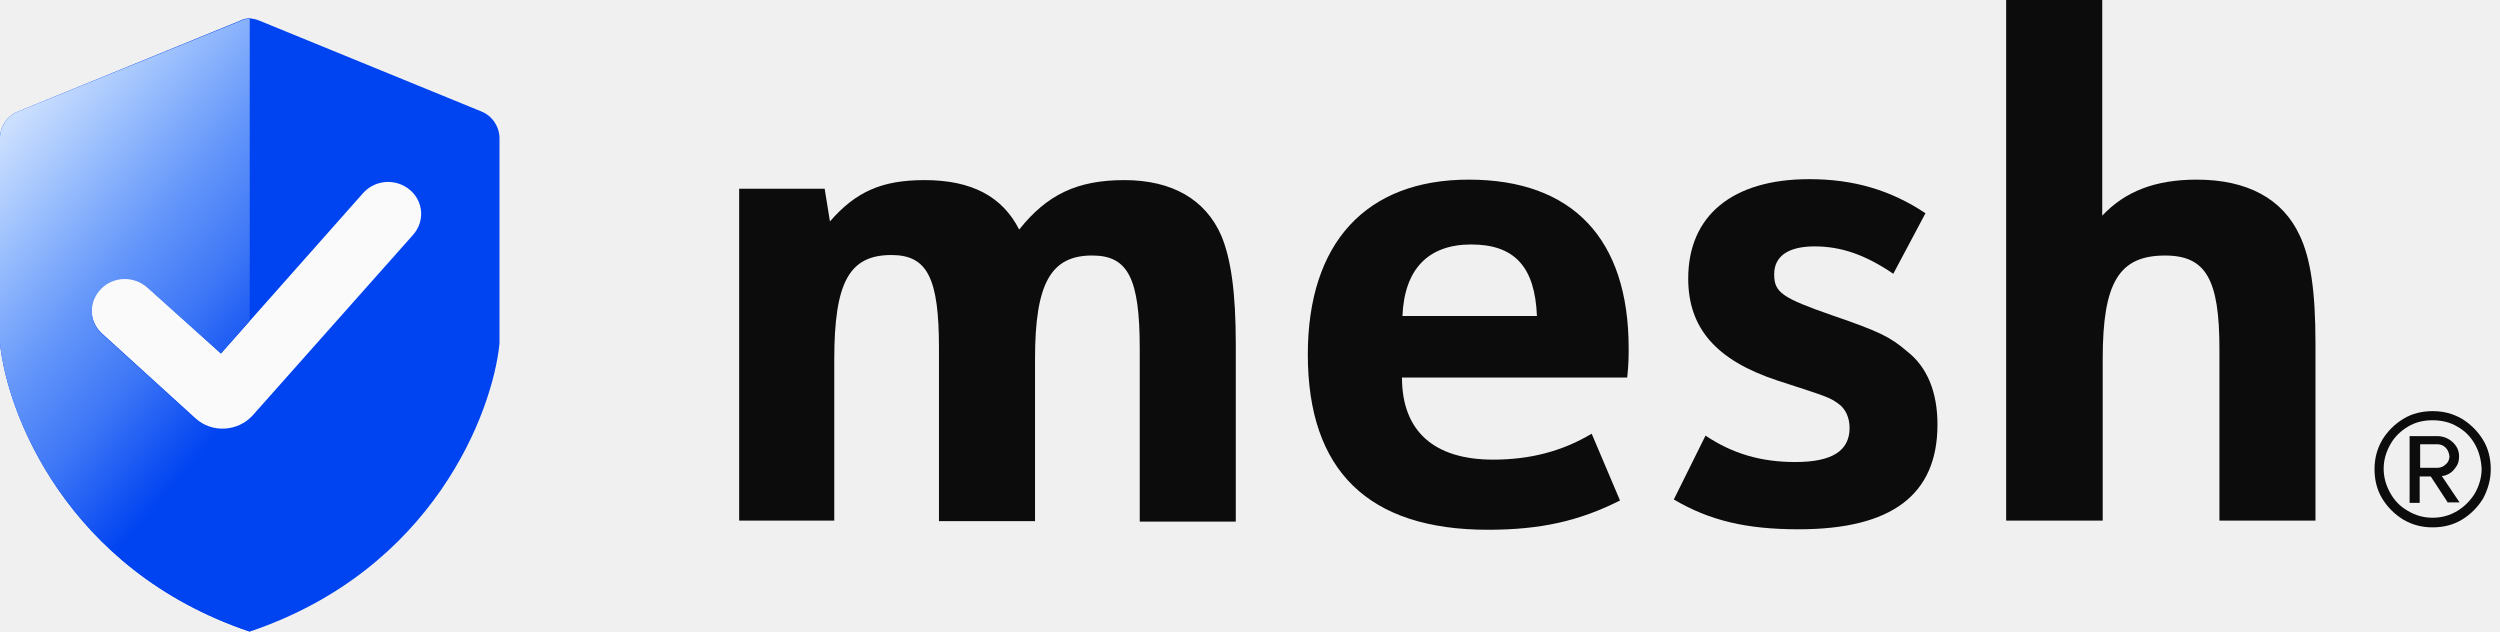
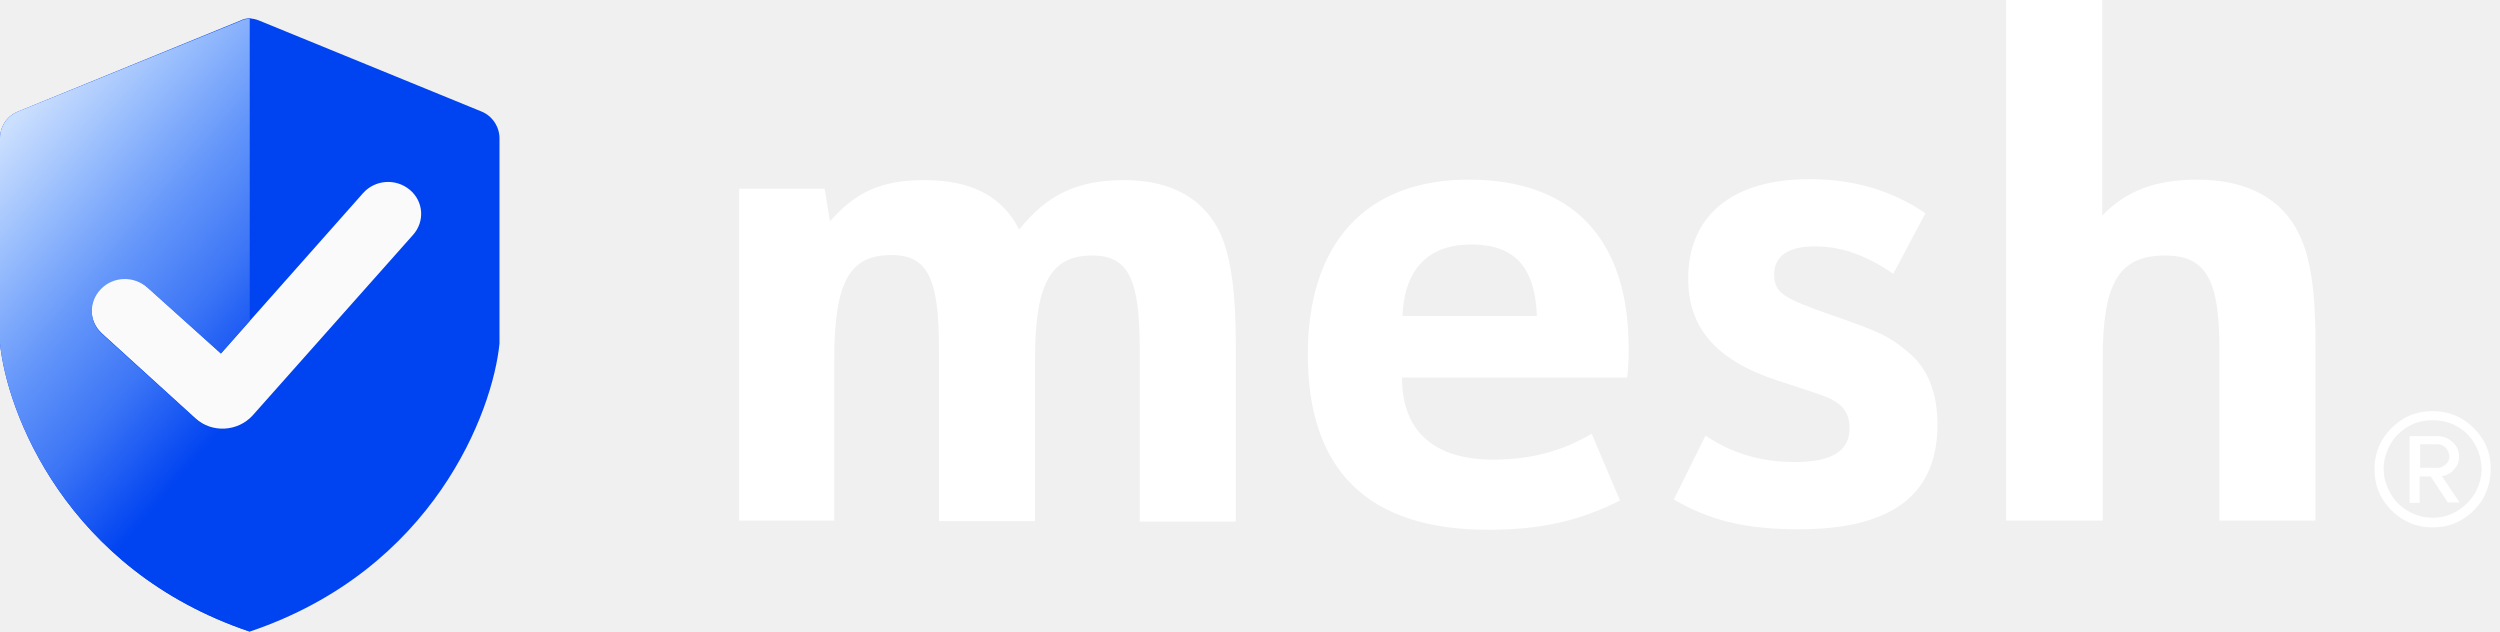
<svg xmlns="http://www.w3.org/2000/svg" width="95" height="24" viewBox="0 0 95 24" fill="none">
-   <path d="M94.357 18.945C94.156 19.273 93.883 19.547 93.554 19.747C93.226 19.948 92.842 20.04 92.441 20.04C92.039 20.04 91.674 19.948 91.328 19.747C90.999 19.547 90.725 19.273 90.524 18.945C90.324 18.616 90.232 18.233 90.232 17.831C90.232 17.43 90.324 17.065 90.524 16.718C90.725 16.389 90.999 16.116 91.328 15.915C91.656 15.714 92.039 15.623 92.441 15.623C92.842 15.623 93.207 15.714 93.554 15.915C93.883 16.116 94.156 16.389 94.357 16.718C94.558 17.046 94.649 17.43 94.649 17.831C94.649 18.233 94.54 18.598 94.357 18.945ZM94.047 16.882C93.883 16.59 93.664 16.371 93.372 16.207C93.098 16.043 92.769 15.97 92.441 15.97C92.094 15.97 91.784 16.043 91.51 16.207C91.236 16.371 90.999 16.59 90.835 16.882C90.67 17.174 90.579 17.484 90.579 17.813C90.579 18.141 90.67 18.452 90.835 18.744C90.999 19.036 91.218 19.255 91.51 19.419C91.784 19.583 92.094 19.674 92.441 19.674C92.788 19.674 93.098 19.583 93.372 19.419C93.645 19.255 93.883 19.017 94.047 18.744C94.211 18.452 94.302 18.141 94.302 17.813C94.284 17.484 94.211 17.174 94.047 16.882ZM93.025 19.109L92.368 18.105H91.948V19.109H91.565V16.572H92.605C92.824 16.572 93.025 16.645 93.189 16.791C93.353 16.937 93.445 17.119 93.445 17.338C93.445 17.503 93.408 17.649 93.317 17.758C93.244 17.868 93.153 17.959 93.043 18.014C92.934 18.068 92.861 18.087 92.788 18.087L93.463 19.09H93.025V19.109ZM92.934 17.01C92.842 16.919 92.733 16.882 92.623 16.882H91.966V17.776H92.623C92.733 17.776 92.842 17.74 92.934 17.649C93.025 17.576 93.08 17.466 93.08 17.338C93.061 17.211 93.025 17.101 92.934 17.01Z" fill="#0C0C0C" />
-   <path d="M76.253 19.784H79.903V13.633C79.903 10.732 80.523 9.71 82.275 9.71C83.827 9.71 84.338 10.622 84.338 13.25V19.784H87.988V13.049C87.988 11.078 87.805 9.819 87.386 8.943C86.747 7.556 85.396 6.826 83.48 6.826C81.91 6.826 80.761 7.264 79.885 8.195V0H76.234V19.784H76.253Z" fill="#0C0C0C" />
-   <path d="M63.605 18.981C64.973 19.784 66.36 20.113 68.35 20.113C71.89 20.113 73.624 18.799 73.624 16.134C73.624 14.911 73.241 13.944 72.456 13.341C71.817 12.794 71.398 12.593 69.646 11.991C67.711 11.316 67.419 11.115 67.419 10.421C67.419 9.728 67.966 9.363 68.952 9.363C69.956 9.363 70.868 9.673 71.945 10.403L73.168 8.103C71.854 7.227 70.449 6.808 68.751 6.808C65.831 6.808 64.152 8.195 64.152 10.586C64.152 12.465 65.211 13.688 67.528 14.455C69.499 15.094 69.5 15.094 69.846 15.331C70.138 15.532 70.284 15.878 70.284 16.262C70.284 17.138 69.609 17.557 68.222 17.557C66.926 17.557 65.849 17.247 64.809 16.554L63.605 18.981Z" fill="#0C0C0C" />
-   <path d="M61.834 14.345C61.889 13.834 61.889 13.542 61.889 13.232C61.889 9.071 59.754 6.826 55.811 6.826C51.906 6.826 49.697 9.235 49.697 13.469C49.697 17.886 51.997 20.131 56.541 20.131C58.531 20.131 60.009 19.802 61.56 19.018L60.484 16.481C59.352 17.156 58.129 17.466 56.742 17.466C54.497 17.466 53.275 16.389 53.275 14.345H61.834ZM53.293 12.009C53.366 10.221 54.278 9.29 55.903 9.29C57.563 9.29 58.33 10.148 58.403 12.009H53.293Z" fill="#0C0C0C" />
-   <path d="M28.052 19.784H31.702V13.67C31.702 10.731 32.268 9.691 33.874 9.691C35.243 9.691 35.681 10.567 35.681 13.232V19.802H39.331V13.633C39.331 10.768 39.933 9.709 41.503 9.709C42.871 9.709 43.31 10.585 43.31 13.25V19.82H46.96V13.086C46.96 11.115 46.777 9.837 46.412 8.961C45.81 7.574 44.532 6.844 42.725 6.844C40.937 6.844 39.787 7.392 38.729 8.724C38.09 7.465 36.922 6.844 35.133 6.844C33.509 6.844 32.523 7.282 31.538 8.414L31.337 7.173H28.088V19.784H28.052Z" fill="#0C0C0C" />
+   <path d="M94.357 18.945C94.156 19.273 93.883 19.547 93.554 19.747C93.226 19.948 92.842 20.04 92.441 20.04C92.039 20.04 91.674 19.948 91.328 19.747C90.999 19.547 90.725 19.273 90.524 18.945C90.324 18.616 90.232 18.233 90.232 17.831C90.232 17.43 90.324 17.065 90.524 16.718C90.725 16.389 90.999 16.116 91.328 15.915C91.656 15.714 92.039 15.623 92.441 15.623C92.842 15.623 93.207 15.714 93.554 15.915C93.883 16.116 94.156 16.389 94.357 16.718C94.558 17.046 94.649 17.43 94.649 17.831C94.649 18.233 94.54 18.598 94.357 18.945ZM94.047 16.882C93.883 16.59 93.664 16.371 93.372 16.207C93.098 16.043 92.769 15.97 92.441 15.97C92.094 15.97 91.784 16.043 91.51 16.207C91.236 16.371 90.999 16.59 90.835 16.882C90.67 17.174 90.579 17.484 90.579 17.813C90.579 18.141 90.67 18.452 90.835 18.744C90.999 19.036 91.218 19.255 91.51 19.419C91.784 19.583 92.094 19.674 92.441 19.674C92.788 19.674 93.098 19.583 93.372 19.419C93.645 19.255 93.883 19.017 94.047 18.744C94.211 18.452 94.302 18.141 94.302 17.813C94.284 17.484 94.211 17.174 94.047 16.882ZM93.025 19.109L92.368 18.105H91.948V19.109H91.565V16.572H92.605C92.824 16.572 93.025 16.645 93.189 16.791C93.353 16.937 93.445 17.119 93.445 17.338C93.445 17.503 93.408 17.649 93.317 17.758C93.244 17.868 93.153 17.959 93.043 18.014C92.934 18.068 92.861 18.087 92.788 18.087L93.463 19.09H93.025V19.109ZM92.934 17.01C92.842 16.919 92.733 16.882 92.623 16.882H91.966V17.776H92.623C92.733 17.776 92.842 17.74 92.934 17.649C93.025 17.576 93.08 17.466 93.08 17.338C93.061 17.211 93.025 17.101 92.934 17.01Z" fill="#ffffff" />
+   <path d="M76.253 19.784H79.903V13.633C79.903 10.732 80.523 9.71 82.275 9.71C83.827 9.71 84.338 10.622 84.338 13.25V19.784H87.988V13.049C87.988 11.078 87.805 9.819 87.386 8.943C86.747 7.556 85.396 6.826 83.48 6.826C81.91 6.826 80.761 7.264 79.885 8.195V0H76.234V19.784H76.253Z" fill="#ffffff" />
+   <path d="M63.605 18.981C64.973 19.784 66.36 20.113 68.35 20.113C71.89 20.113 73.624 18.799 73.624 16.134C73.624 14.911 73.241 13.944 72.456 13.341C71.817 12.794 71.398 12.593 69.646 11.991C67.711 11.316 67.419 11.115 67.419 10.421C67.419 9.728 67.966 9.363 68.952 9.363C69.956 9.363 70.868 9.673 71.945 10.403L73.168 8.103C71.854 7.227 70.449 6.808 68.751 6.808C65.831 6.808 64.152 8.195 64.152 10.586C64.152 12.465 65.211 13.688 67.528 14.455C69.499 15.094 69.5 15.094 69.846 15.331C70.138 15.532 70.284 15.878 70.284 16.262C70.284 17.138 69.609 17.557 68.222 17.557C66.926 17.557 65.849 17.247 64.809 16.554L63.605 18.981Z" fill="#ffffff" />
+   <path d="M61.834 14.345C61.889 13.834 61.889 13.542 61.889 13.232C61.889 9.071 59.754 6.826 55.811 6.826C51.906 6.826 49.697 9.235 49.697 13.469C49.697 17.886 51.997 20.131 56.541 20.131C58.531 20.131 60.009 19.802 61.56 19.018L60.484 16.481C59.352 17.156 58.129 17.466 56.742 17.466C54.497 17.466 53.275 16.389 53.275 14.345H61.834ZM53.293 12.009C53.366 10.221 54.278 9.29 55.903 9.29C57.563 9.29 58.33 10.148 58.403 12.009H53.293Z" fill="#ffffff" />
+   <path d="M28.052 19.784H31.702V13.67C31.702 10.731 32.268 9.691 33.874 9.691C35.243 9.691 35.681 10.567 35.681 13.232V19.802H39.331V13.633C39.331 10.768 39.933 9.709 41.503 9.709C42.871 9.709 43.31 10.585 43.31 13.25V19.82H46.96V13.086C46.96 11.115 46.777 9.837 46.412 8.961C45.81 7.574 44.532 6.844 42.725 6.844C40.937 6.844 39.787 7.392 38.729 8.724C38.09 7.465 36.922 6.844 35.133 6.844C33.509 6.844 32.523 7.282 31.538 8.414L31.337 7.173H28.088V19.784H28.052Z" fill="#ffffff" />
  <path d="M4.836 11.863L8.395 15.24L14.874 8.031" stroke="#FAFAFA" stroke-width="7.2" stroke-linecap="round" />
  <path fill-rule="evenodd" clip-rule="evenodd" d="M9.49 0.694C9.363 0.694 9.235 0.73 9.125 0.785L0.694 4.234C0.274 4.399 0 4.8 0 5.256V13.05C0.256 15.641 2.5 21.646 9.49 24C16.481 21.646 18.726 15.641 18.981 13.05V5.256C18.981 4.818 18.707 4.399 18.288 4.234L9.856 0.785C9.728 0.73 9.618 0.712 9.49 0.694ZM15.696 8.925C16.152 8.414 16.097 7.647 15.568 7.209C15.039 6.771 14.254 6.826 13.798 7.337L8.395 13.433L5.585 10.896C5.074 10.44 4.289 10.458 3.814 10.951C3.34 11.443 3.376 12.21 3.869 12.666L7.428 15.897C8.049 16.462 9.034 16.408 9.6 15.787L15.696 8.925Z" fill="#0043F1" />
  <path fill-rule="evenodd" clip-rule="evenodd" d="M9.49 0.712C9.363 0.712 9.235 0.748 9.125 0.803L0.694 4.234C0.274 4.399 0 4.8 0 5.256V13.05C0.256 15.641 2.5 21.646 9.49 24V15.933C8.925 16.444 8.03 16.462 7.446 15.933L3.887 12.703C3.376 12.246 3.358 11.48 3.833 10.987C4.307 10.494 5.092 10.476 5.603 10.932L8.395 13.433L9.49 12.192V0.712Z" fill="url(#paint0_linear_2022_2222)" />
  <defs>
    <linearGradient id="paint0_linear_2022_2222" x1="0.121" y1="5.042" x2="13.011" y2="16.087" gradientUnits="userSpaceOnUse">
      <stop stop-color="#CBDFFE" />
      <stop offset="0.19" stop-color="#98BDFD" />
      <stop offset="0.39" stop-color="#6496FA" />
      <stop offset="0.58" stop-color="#3D76F6" />
      <stop offset="0.805" stop-color="#0043F1" />
      <stop offset="0.995" stop-color="#0043F1" />
    </linearGradient>
  </defs>
</svg>
